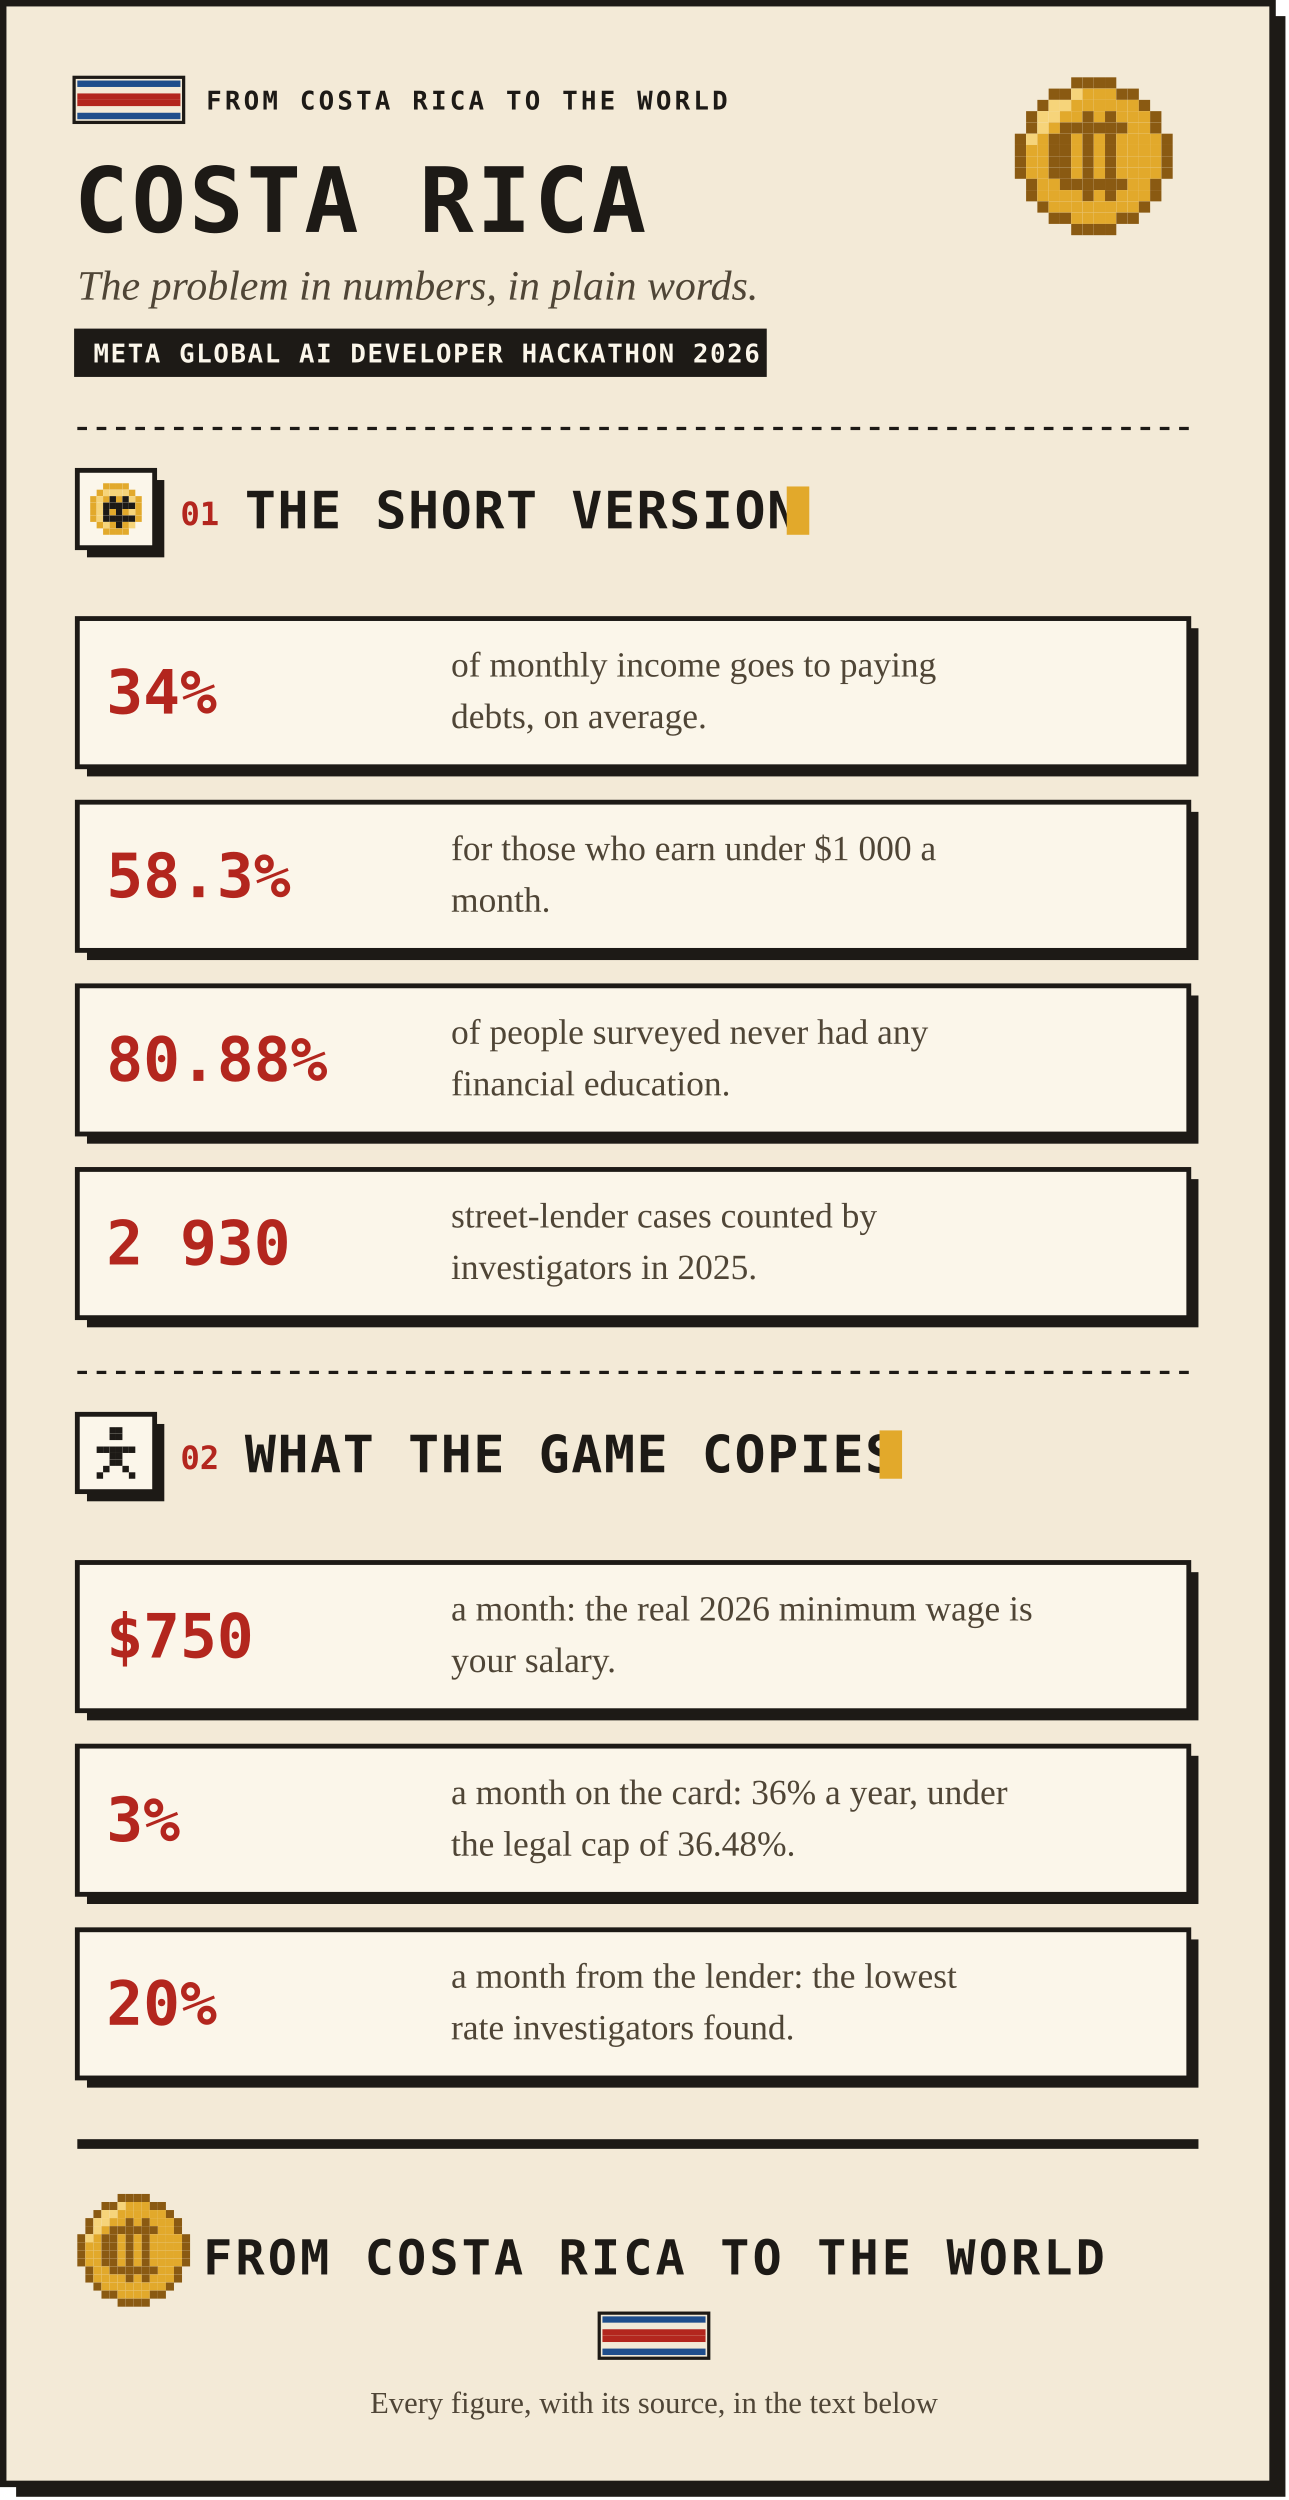
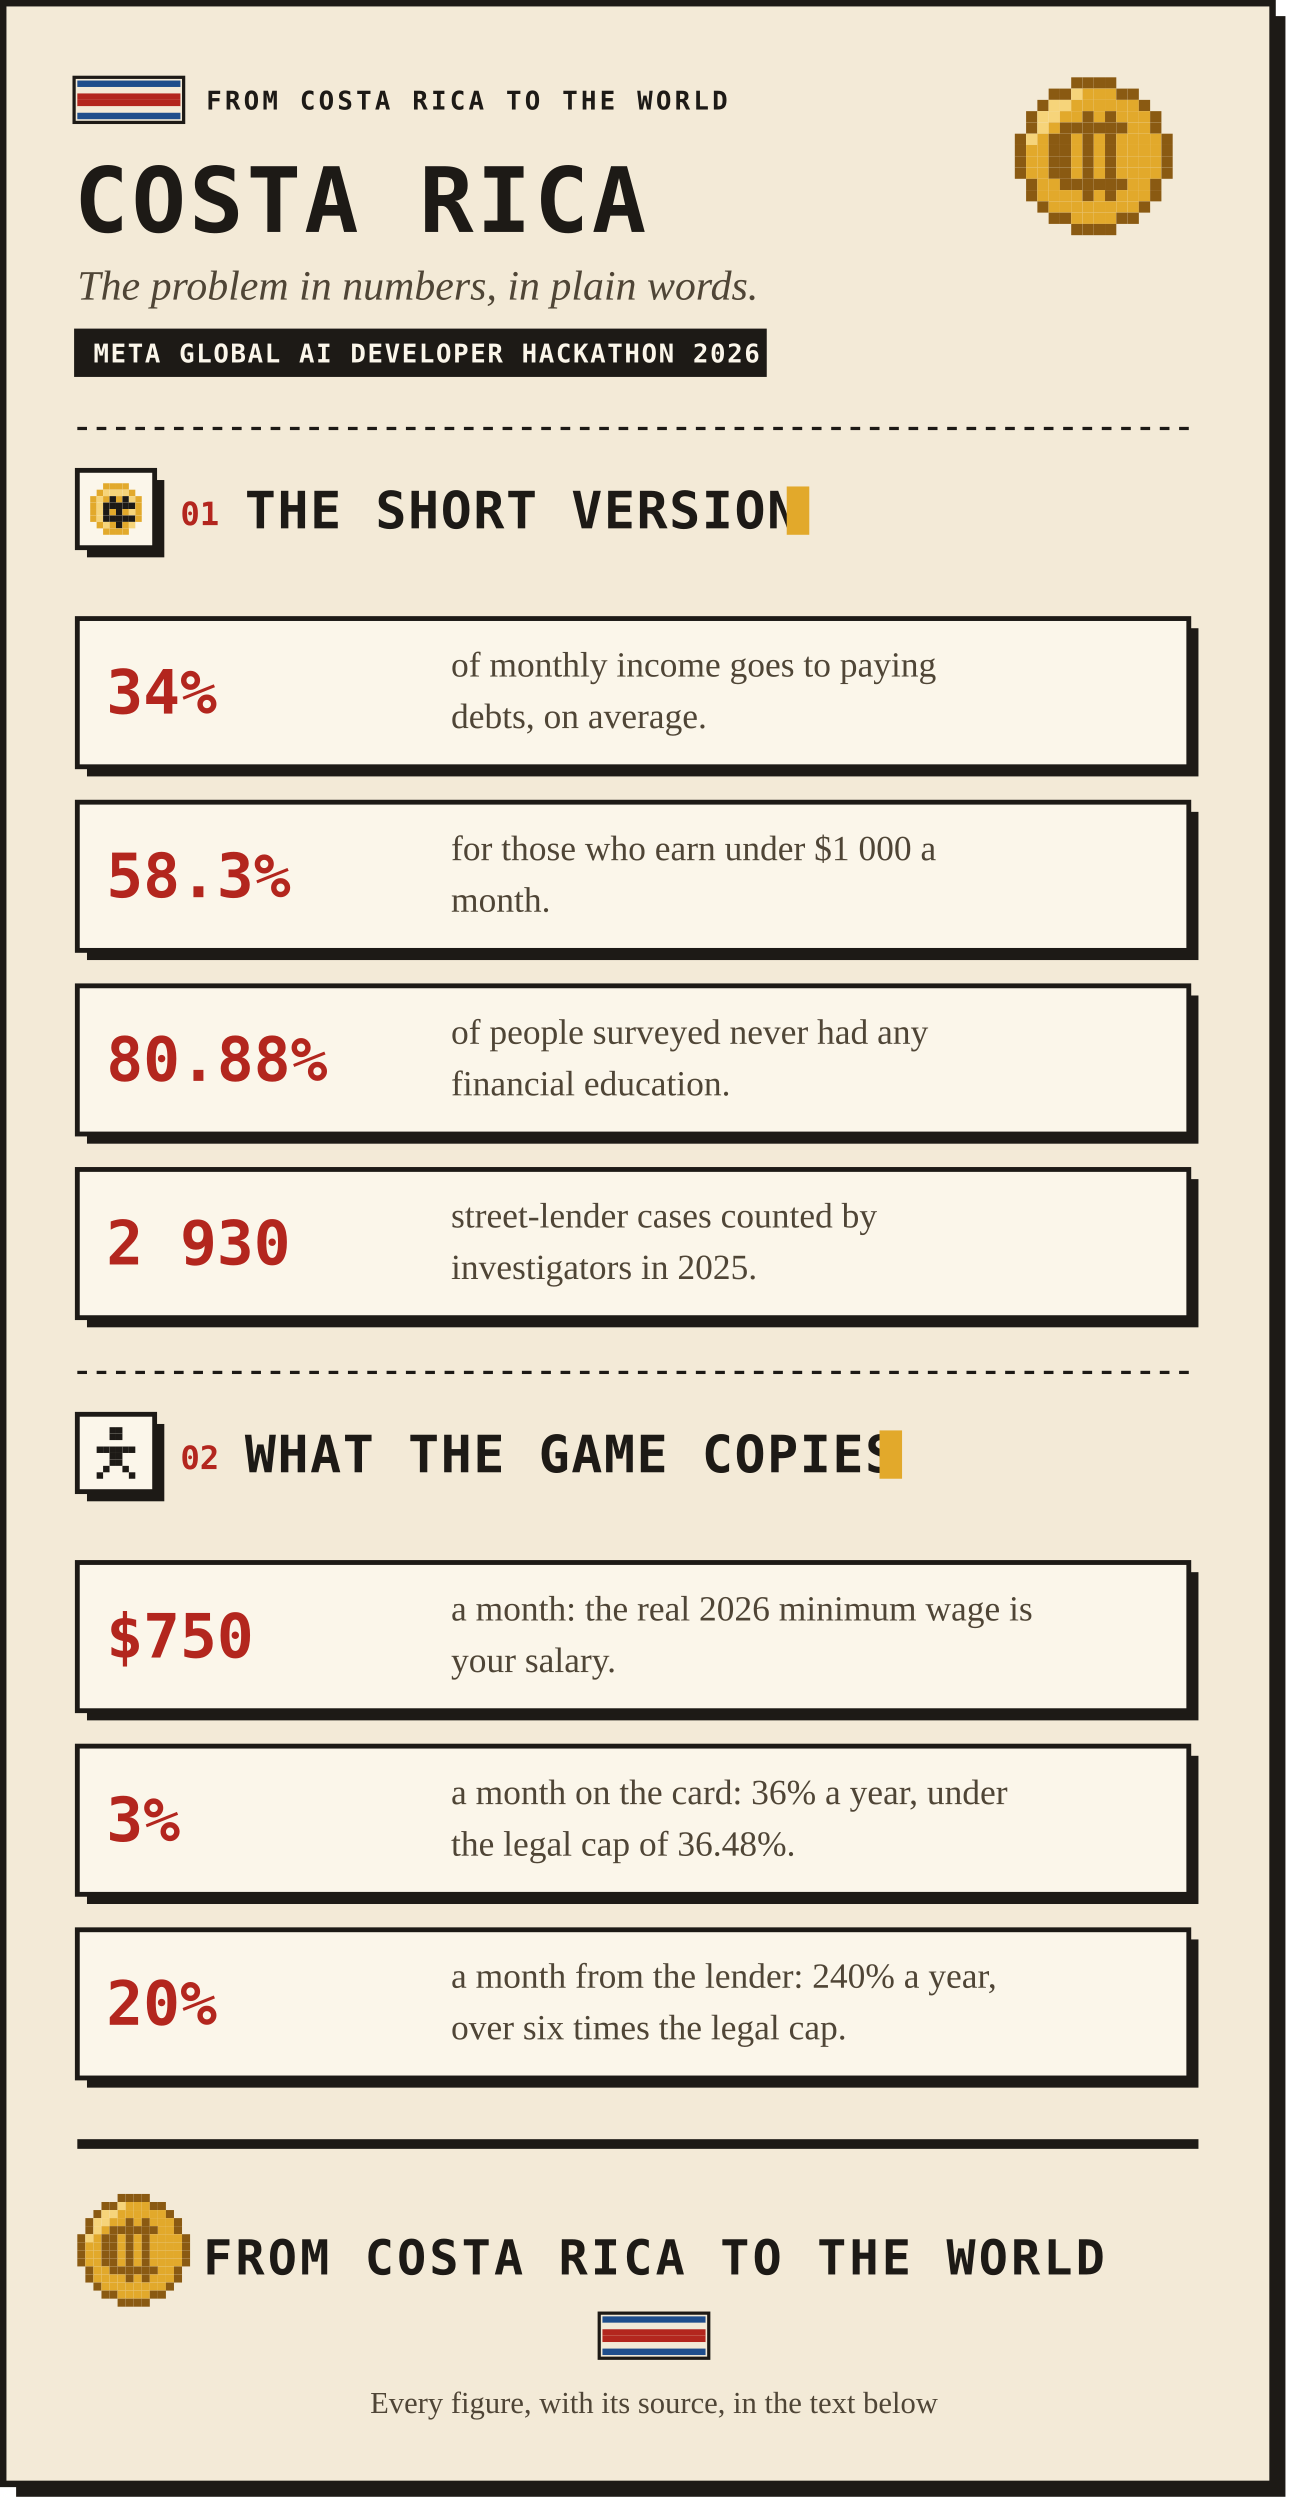
<svg xmlns="http://www.w3.org/2000/svg" viewBox="0 0 800 1552" width="800" height="1552" role="img" aria-labelledby="t d">
  <style>
    .title { font: 800 56px ui-monospace, "Cascadia Mono", Consolas, Menlo, "DejaVu Sans Mono", monospace; fill: #1d1a16; letter-spacing: 2px; }
    .tagline { font: italic 500 26px Georgia, "Iowan Old Style", "Times New Roman", serif; fill: #4f4536; }
    .kicker { font: 700 16px ui-monospace, "Cascadia Mono", Consolas, Menlo, "DejaVu Sans Mono", monospace; fill: #1d1a16; letter-spacing: 2px; }
    .event { font: 700 16px ui-monospace, "Cascadia Mono", Consolas, Menlo, "DejaVu Sans Mono", monospace; fill: #fbf6ea; letter-spacing: 1px; }
    .h { font: 800 32px ui-monospace, "Cascadia Mono", Consolas, Menlo, "DejaVu Sans Mono", monospace; fill: #1d1a16; letter-spacing: 1px; }
    .num { font: 700 20px ui-monospace, "Cascadia Mono", Consolas, Menlo, "DejaVu Sans Mono", monospace; fill: #b3261e; }
    .label { font: 800 24px ui-monospace, "Cascadia Mono", Consolas, Menlo, "DejaVu Sans Mono", monospace; fill: #1d1a16; }
    .label-sm { font: 800 22px ui-monospace, "Cascadia Mono", Consolas, Menlo, "DejaVu Sans Mono", monospace; fill: #1d1a16; }
    .body { font: 500 24px Georgia, "Iowan Old Style", "Times New Roman", serif; fill: #1d1a16; }
    .detail { font: 500 22px Georgia, "Iowan Old Style", "Times New Roman", serif; fill: #4f4536; }
    .detail-sm { font: 500 19px Georgia, "Iowan Old Style", "Times New Roman", serif; fill: #4f4536; }
    .step { font: 700 15px ui-monospace, "Cascadia Mono", Consolas, Menlo, "DejaVu Sans Mono", monospace; fill: #b3261e; }
    .pct { font: 800 26px ui-monospace, "Cascadia Mono", Consolas, Menlo, "DejaVu Sans Mono", monospace; fill: #b3261e; }
    .stat { font: 800 38px ui-monospace, "Cascadia Mono", Consolas, Menlo, "DejaVu Sans Mono", monospace; fill: #b3261e; }
    .stamp { font: 800 18px ui-monospace, "Cascadia Mono", Consolas, Menlo, "DejaVu Sans Mono", monospace; fill: #b3261e; letter-spacing: 2px; }
    .chip { font: 800 15px ui-monospace, "Cascadia Mono", Consolas, Menlo, "DejaVu Sans Mono", monospace; letter-spacing: 1px; }
    .code { font: 600 20px ui-monospace, "Cascadia Mono", Consolas, Menlo, "DejaVu Sans Mono", monospace; fill: #fbf6ea; }
    .prompt { font: 800 20px ui-monospace, "Cascadia Mono", Consolas, Menlo, "DejaVu Sans Mono", monospace; fill: #e2a92b; }
    .rule { font: 500 21px Georgia, "Iowan Old Style", "Times New Roman", serif; fill: #1d1a16; }
    .big { font: 800 30px ui-monospace, "Cascadia Mono", Consolas, Menlo, "DejaVu Sans Mono", monospace; fill: #1d1a16; letter-spacing: 2px; }
    .strong { font-weight: 700; }
    .blink { animation: blink 1s steps(1) infinite; }
    .bob { animation: bob 1.2s steps(1) infinite; }
    .node { animation: active 8s steps(1) infinite; }
    .n2 { animation-delay: 2s; }
    .n3 { animation-delay: 4s; }
    .n4 { animation-delay: 6s; }
    .runner { animation: run 8s steps(48) -1s infinite; }
    .seg { animation: flash 0.25s steps(1) 1; }
    .p1 { animation: p1 3s steps(30) infinite; }
    .p2 { animation: p2 4s steps(40) infinite; }
    .p3 { animation: p3 4s steps(40) 1.3s infinite; }
    .p4 { animation: p4 4s steps(40) 2.6s infinite; }
    @keyframes blink { 50% { opacity: 0; } }
    @keyframes bob { 50% { transform: translateY(-6px); } }
    @keyframes active { 0% { fill: #e2a92b; } 25% { fill: #fbf6ea; } }
    @keyframes run { 0% { transform: translateX(0); } 100% { transform: translateX(720px); } }
    @keyframes flash { 0% { fill: #f6d47a; } 100% { fill: #e2a92b; } }
    @keyframes p1 { 0% { transform: translate(0, 0); } 50% { transform: translate(56px, 0); } 100% { transform: translate(0, 0); } }
    @keyframes p2 { 0% { transform: translate(0, 0); } 30% { transform: translate(0, 52px); } 100% { transform: translate(-456px, 52px); } }
    @keyframes p3 { 0% { transform: translate(0, 0); } 60% { transform: translate(0, 52px); } 100% { transform: translate(-200px, 52px); } }
    @keyframes p4 { 0% { transform: translate(0, 0); } 40% { transform: translate(0, 52px); } 100% { transform: translate(56px, 52px); } }
    @media (prefers-reduced-motion: reduce) {
      * { animation: none !important; }
      .hide-still { opacity: 0; }
    }
  </style>
  <rect x="10" y="10" width="788" height="1540" fill="#1d1a16" />
  <rect x="2" y="2" width="788" height="1540" fill="#f3ead7" stroke="#1d1a16" stroke-width="4" />
  <g transform="translate(0 8)">
    <rect x="46" y="40" width="68" height="28" fill="none" stroke="#1d1a16" stroke-width="2" />
    <rect x="48" y="42" width="64" height="4" fill="#1f4e8c" />
    <rect x="48" y="46" width="64" height="4" fill="#f3ead7" />
    <rect x="48" y="50" width="64" height="4" fill="#b3261e" />
    <rect x="48" y="54" width="64" height="4" fill="#b3261e" />
    <rect x="48" y="58" width="64" height="4" fill="#f3ead7" />
    <rect x="48" y="62" width="64" height="4" fill="#1f4e8c" />
    <text class="kicker" x="128" y="60">FROM COSTA RICA TO THE WORLD</text>
    <text class="title" x="46" y="136">COSTA RICA</text>
    <text class="tagline" x="48" y="178">The problem in numbers, in plain words.</text>
    <rect x="46" y="196" width="430" height="30" fill="#1d1a16" />
    <text class="event" x="58" y="217">META GLOBAL AI DEVELOPER HACKATHON 2026</text>
    <g class="bob">
      <rect x="665" y="40" width="7" height="7" fill="#8a5a12" />
      <rect x="672" y="40" width="7" height="7" fill="#8a5a12" />
      <rect x="679" y="40" width="7" height="7" fill="#8a5a12" />
      <rect x="686" y="40" width="7" height="7" fill="#8a5a12" />
      <rect x="651" y="47" width="7" height="7" fill="#8a5a12" />
      <rect x="658" y="47" width="7" height="7" fill="#8a5a12" />
      <rect x="665" y="47" width="7" height="7" fill="#f6d47a" />
      <rect x="672" y="47" width="7" height="7" fill="#e2a92b" />
      <rect x="679" y="47" width="7" height="7" fill="#e2a92b" />
      <rect x="686" y="47" width="7" height="7" fill="#e2a92b" />
      <rect x="693" y="47" width="7" height="7" fill="#8a5a12" />
      <rect x="700" y="47" width="7" height="7" fill="#8a5a12" />
      <rect x="644" y="54" width="7" height="7" fill="#8a5a12" />
      <rect x="651" y="54" width="7" height="7" fill="#f6d47a" />
      <rect x="658" y="54" width="7" height="7" fill="#f6d47a" />
      <rect x="665" y="54" width="7" height="7" fill="#e2a92b" />
      <rect x="672" y="54" width="7" height="7" fill="#e2a92b" />
      <rect x="679" y="54" width="7" height="7" fill="#e2a92b" />
      <rect x="686" y="54" width="7" height="7" fill="#e2a92b" />
      <rect x="693" y="54" width="7" height="7" fill="#e2a92b" />
      <rect x="700" y="54" width="7" height="7" fill="#e2a92b" />
      <rect x="707" y="54" width="7" height="7" fill="#8a5a12" />
      <rect x="637" y="61" width="7" height="7" fill="#8a5a12" />
      <rect x="644" y="61" width="7" height="7" fill="#f6d47a" />
      <rect x="651" y="61" width="7" height="7" fill="#f6d47a" />
      <rect x="658" y="61" width="7" height="7" fill="#e2a92b" />
      <rect x="665" y="61" width="7" height="7" fill="#e2a92b" />
      <rect x="672" y="61" width="7" height="7" fill="#8a5a12" />
      <rect x="679" y="61" width="7" height="7" fill="#e2a92b" />
      <rect x="686" y="61" width="7" height="7" fill="#8a5a12" />
      <rect x="693" y="61" width="7" height="7" fill="#e2a92b" />
      <rect x="700" y="61" width="7" height="7" fill="#e2a92b" />
      <rect x="707" y="61" width="7" height="7" fill="#e2a92b" />
      <rect x="714" y="61" width="7" height="7" fill="#8a5a12" />
      <rect x="637" y="68" width="7" height="7" fill="#8a5a12" />
      <rect x="644" y="68" width="7" height="7" fill="#f6d47a" />
      <rect x="651" y="68" width="7" height="7" fill="#e2a92b" />
      <rect x="658" y="68" width="7" height="7" fill="#8a5a12" />
      <rect x="665" y="68" width="7" height="7" fill="#8a5a12" />
      <rect x="672" y="68" width="7" height="7" fill="#8a5a12" />
      <rect x="679" y="68" width="7" height="7" fill="#8a5a12" />
      <rect x="686" y="68" width="7" height="7" fill="#8a5a12" />
      <rect x="693" y="68" width="7" height="7" fill="#8a5a12" />
      <rect x="700" y="68" width="7" height="7" fill="#e2a92b" />
      <rect x="707" y="68" width="7" height="7" fill="#e2a92b" />
      <rect x="714" y="68" width="7" height="7" fill="#8a5a12" />
      <rect x="630" y="75" width="7" height="7" fill="#8a5a12" />
      <rect x="637" y="75" width="7" height="7" fill="#f6d47a" />
      <rect x="644" y="75" width="7" height="7" fill="#e2a92b" />
      <rect x="651" y="75" width="7" height="7" fill="#8a5a12" />
      <rect x="658" y="75" width="7" height="7" fill="#8a5a12" />
      <rect x="665" y="75" width="7" height="7" fill="#e2a92b" />
      <rect x="672" y="75" width="7" height="7" fill="#8a5a12" />
      <rect x="679" y="75" width="7" height="7" fill="#e2a92b" />
      <rect x="686" y="75" width="7" height="7" fill="#8a5a12" />
      <rect x="693" y="75" width="7" height="7" fill="#e2a92b" />
      <rect x="700" y="75" width="7" height="7" fill="#e2a92b" />
      <rect x="707" y="75" width="7" height="7" fill="#e2a92b" />
      <rect x="714" y="75" width="7" height="7" fill="#e2a92b" />
      <rect x="721" y="75" width="7" height="7" fill="#8a5a12" />
      <rect x="630" y="82" width="7" height="7" fill="#8a5a12" />
      <rect x="637" y="82" width="7" height="7" fill="#e2a92b" />
      <rect x="644" y="82" width="7" height="7" fill="#e2a92b" />
      <rect x="651" y="82" width="7" height="7" fill="#8a5a12" />
      <rect x="658" y="82" width="7" height="7" fill="#8a5a12" />
      <rect x="665" y="82" width="7" height="7" fill="#e2a92b" />
      <rect x="672" y="82" width="7" height="7" fill="#8a5a12" />
      <rect x="679" y="82" width="7" height="7" fill="#e2a92b" />
      <rect x="686" y="82" width="7" height="7" fill="#8a5a12" />
      <rect x="693" y="82" width="7" height="7" fill="#e2a92b" />
      <rect x="700" y="82" width="7" height="7" fill="#e2a92b" />
      <rect x="707" y="82" width="7" height="7" fill="#e2a92b" />
      <rect x="714" y="82" width="7" height="7" fill="#e2a92b" />
      <rect x="721" y="82" width="7" height="7" fill="#8a5a12" />
      <rect x="630" y="89" width="7" height="7" fill="#8a5a12" />
      <rect x="637" y="89" width="7" height="7" fill="#e2a92b" />
      <rect x="644" y="89" width="7" height="7" fill="#e2a92b" />
      <rect x="651" y="89" width="7" height="7" fill="#8a5a12" />
      <rect x="658" y="89" width="7" height="7" fill="#8a5a12" />
      <rect x="665" y="89" width="7" height="7" fill="#e2a92b" />
      <rect x="672" y="89" width="7" height="7" fill="#8a5a12" />
      <rect x="679" y="89" width="7" height="7" fill="#e2a92b" />
      <rect x="686" y="89" width="7" height="7" fill="#8a5a12" />
      <rect x="693" y="89" width="7" height="7" fill="#e2a92b" />
      <rect x="700" y="89" width="7" height="7" fill="#e2a92b" />
      <rect x="707" y="89" width="7" height="7" fill="#e2a92b" />
      <rect x="714" y="89" width="7" height="7" fill="#e2a92b" />
      <rect x="721" y="89" width="7" height="7" fill="#8a5a12" />
      <rect x="630" y="96" width="7" height="7" fill="#8a5a12" />
      <rect x="637" y="96" width="7" height="7" fill="#e2a92b" />
      <rect x="644" y="96" width="7" height="7" fill="#e2a92b" />
      <rect x="651" y="96" width="7" height="7" fill="#8a5a12" />
      <rect x="658" y="96" width="7" height="7" fill="#8a5a12" />
      <rect x="665" y="96" width="7" height="7" fill="#e2a92b" />
      <rect x="672" y="96" width="7" height="7" fill="#8a5a12" />
      <rect x="679" y="96" width="7" height="7" fill="#e2a92b" />
      <rect x="686" y="96" width="7" height="7" fill="#8a5a12" />
      <rect x="693" y="96" width="7" height="7" fill="#e2a92b" />
      <rect x="700" y="96" width="7" height="7" fill="#e2a92b" />
      <rect x="707" y="96" width="7" height="7" fill="#e2a92b" />
      <rect x="714" y="96" width="7" height="7" fill="#e2a92b" />
      <rect x="721" y="96" width="7" height="7" fill="#8a5a12" />
      <rect x="637" y="103" width="7" height="7" fill="#8a5a12" />
      <rect x="644" y="103" width="7" height="7" fill="#e2a92b" />
      <rect x="651" y="103" width="7" height="7" fill="#e2a92b" />
      <rect x="658" y="103" width="7" height="7" fill="#8a5a12" />
      <rect x="665" y="103" width="7" height="7" fill="#8a5a12" />
      <rect x="672" y="103" width="7" height="7" fill="#8a5a12" />
      <rect x="679" y="103" width="7" height="7" fill="#8a5a12" />
      <rect x="686" y="103" width="7" height="7" fill="#8a5a12" />
      <rect x="693" y="103" width="7" height="7" fill="#8a5a12" />
      <rect x="700" y="103" width="7" height="7" fill="#e2a92b" />
      <rect x="707" y="103" width="7" height="7" fill="#e2a92b" />
      <rect x="714" y="103" width="7" height="7" fill="#8a5a12" />
      <rect x="637" y="110" width="7" height="7" fill="#8a5a12" />
      <rect x="644" y="110" width="7" height="7" fill="#e2a92b" />
      <rect x="651" y="110" width="7" height="7" fill="#e2a92b" />
      <rect x="658" y="110" width="7" height="7" fill="#e2a92b" />
      <rect x="665" y="110" width="7" height="7" fill="#e2a92b" />
      <rect x="672" y="110" width="7" height="7" fill="#8a5a12" />
      <rect x="679" y="110" width="7" height="7" fill="#e2a92b" />
      <rect x="686" y="110" width="7" height="7" fill="#8a5a12" />
      <rect x="693" y="110" width="7" height="7" fill="#e2a92b" />
      <rect x="700" y="110" width="7" height="7" fill="#e2a92b" />
      <rect x="707" y="110" width="7" height="7" fill="#e2a92b" />
      <rect x="714" y="110" width="7" height="7" fill="#8a5a12" />
      <rect x="644" y="117" width="7" height="7" fill="#8a5a12" />
      <rect x="651" y="117" width="7" height="7" fill="#e2a92b" />
      <rect x="658" y="117" width="7" height="7" fill="#e2a92b" />
      <rect x="665" y="117" width="7" height="7" fill="#e2a92b" />
      <rect x="672" y="117" width="7" height="7" fill="#e2a92b" />
      <rect x="679" y="117" width="7" height="7" fill="#e2a92b" />
      <rect x="686" y="117" width="7" height="7" fill="#e2a92b" />
      <rect x="693" y="117" width="7" height="7" fill="#e2a92b" />
      <rect x="700" y="117" width="7" height="7" fill="#e2a92b" />
      <rect x="707" y="117" width="7" height="7" fill="#8a5a12" />
      <rect x="651" y="124" width="7" height="7" fill="#8a5a12" />
      <rect x="658" y="124" width="7" height="7" fill="#8a5a12" />
      <rect x="665" y="124" width="7" height="7" fill="#e2a92b" />
      <rect x="672" y="124" width="7" height="7" fill="#e2a92b" />
      <rect x="679" y="124" width="7" height="7" fill="#e2a92b" />
      <rect x="686" y="124" width="7" height="7" fill="#e2a92b" />
      <rect x="693" y="124" width="7" height="7" fill="#8a5a12" />
      <rect x="700" y="124" width="7" height="7" fill="#8a5a12" />
      <rect x="665" y="131" width="7" height="7" fill="#8a5a12" />
      <rect x="672" y="131" width="7" height="7" fill="#8a5a12" />
      <rect x="679" y="131" width="7" height="7" fill="#8a5a12" />
      <rect x="686" y="131" width="7" height="7" fill="#8a5a12" />
    </g>
  </g>
  <g transform="translate(0 258)">
    <line x1="48" y1="8" x2="744" y2="8" stroke="#1d1a16" stroke-width="2" stroke-dasharray="6 6" />
    <rect x="54" y="40" width="48" height="48" fill="#1d1a16" />
    <rect x="48" y="34" width="48" height="48" fill="#fbf6ea" stroke="#1d1a16" stroke-width="3" />
    <rect x="64" y="42" width="4" height="4" fill="#e2a92b" />
    <rect x="68" y="42" width="4" height="4" fill="#e2a92b" />
    <rect x="72" y="42" width="4" height="4" fill="#e2a92b" />
    <rect x="76" y="42" width="4" height="4" fill="#e2a92b" />
    <rect x="60" y="46" width="4" height="4" fill="#e2a92b" />
    <rect x="64" y="46" width="4" height="4" fill="#f6d47a" />
    <rect x="68" y="46" width="4" height="4" fill="#f6d47a" />
    <rect x="72" y="46" width="4" height="4" fill="#f6d47a" />
    <rect x="76" y="46" width="4" height="4" fill="#f6d47a" />
    <rect x="80" y="46" width="4" height="4" fill="#e2a92b" />
    <rect x="56" y="50" width="4" height="4" fill="#e2a92b" />
    <rect x="60" y="50" width="4" height="4" fill="#f6d47a" />
    <rect x="64" y="50" width="4" height="4" fill="#e2a92b" />
    <rect x="68" y="50" width="4" height="4" fill="#1d1a16" />
    <rect x="72" y="50" width="4" height="4" fill="#e2a92b" />
    <rect x="76" y="50" width="4" height="4" fill="#1d1a16" />
    <rect x="80" y="50" width="4" height="4" fill="#f6d47a" />
    <rect x="84" y="50" width="4" height="4" fill="#e2a92b" />
    <rect x="56" y="54" width="4" height="4" fill="#e2a92b" />
    <rect x="60" y="54" width="4" height="4" fill="#f6d47a" />
    <rect x="64" y="54" width="4" height="4" fill="#1d1a16" />
    <rect x="68" y="54" width="4" height="4" fill="#1d1a16" />
    <rect x="72" y="54" width="4" height="4" fill="#1d1a16" />
    <rect x="76" y="54" width="4" height="4" fill="#1d1a16" />
    <rect x="80" y="54" width="4" height="4" fill="#1d1a16" />
    <rect x="84" y="54" width="4" height="4" fill="#e2a92b" />
    <rect x="56" y="58" width="4" height="4" fill="#e2a92b" />
    <rect x="60" y="58" width="4" height="4" fill="#f6d47a" />
    <rect x="64" y="58" width="4" height="4" fill="#1d1a16" />
    <rect x="68" y="58" width="4" height="4" fill="#e2a92b" />
    <rect x="72" y="58" width="4" height="4" fill="#1d1a16" />
    <rect x="76" y="58" width="4" height="4" fill="#e2a92b" />
    <rect x="80" y="58" width="4" height="4" fill="#f6d47a" />
    <rect x="84" y="58" width="4" height="4" fill="#e2a92b" />
    <rect x="56" y="62" width="4" height="4" fill="#e2a92b" />
    <rect x="60" y="62" width="4" height="4" fill="#f6d47a" />
    <rect x="64" y="62" width="4" height="4" fill="#1d1a16" />
    <rect x="68" y="62" width="4" height="4" fill="#1d1a16" />
    <rect x="72" y="62" width="4" height="4" fill="#1d1a16" />
    <rect x="76" y="62" width="4" height="4" fill="#1d1a16" />
    <rect x="80" y="62" width="4" height="4" fill="#1d1a16" />
    <rect x="84" y="62" width="4" height="4" fill="#e2a92b" />
    <rect x="60" y="66" width="4" height="4" fill="#e2a92b" />
    <rect x="64" y="66" width="4" height="4" fill="#f6d47a" />
    <rect x="68" y="66" width="4" height="4" fill="#e2a92b" />
    <rect x="72" y="66" width="4" height="4" fill="#1d1a16" />
    <rect x="76" y="66" width="4" height="4" fill="#e2a92b" />
    <rect x="80" y="66" width="4" height="4" fill="#f6d47a" />
    <rect x="64" y="70" width="4" height="4" fill="#e2a92b" />
    <rect x="68" y="70" width="4" height="4" fill="#e2a92b" />
    <rect x="72" y="70" width="4" height="4" fill="#e2a92b" />
    <rect x="76" y="70" width="4" height="4" fill="#e2a92b" />
    <text class="num" x="112" y="68">01</text>
    <text class="h" x="152" y="70">THE SHORT VERSION</text>
    <rect class="blink" x="488.4" y="44" width="14" height="30" fill="#e2a92b" />
  </g>
  <g transform="translate(0 368)">
    <rect x="54" y="22" width="690" height="92" fill="#1d1a16" />
    <rect x="48" y="16" width="690" height="92" fill="#fbf6ea" stroke="#1d1a16" stroke-width="3" />
    <text class="stat" x="66" y="75">34%</text>
    <text class="detail" x="280" y="52">of monthly income goes to paying</text>
    <text class="detail" x="280" y="84">debts, on average.</text>
    <rect x="54" y="136" width="690" height="92" fill="#1d1a16" />
    <rect x="48" y="130" width="690" height="92" fill="#fbf6ea" stroke="#1d1a16" stroke-width="3" />
    <text class="stat" x="66" y="189">58.3%</text>
    <text class="detail" x="280" y="166">for those who earn under $1 000 a</text>
    <text class="detail" x="280" y="198">month.</text>
    <rect x="54" y="250" width="690" height="92" fill="#1d1a16" />
    <rect x="48" y="244" width="690" height="92" fill="#fbf6ea" stroke="#1d1a16" stroke-width="3" />
    <text class="stat" x="66" y="303">80.88%</text>
    <text class="detail" x="280" y="280">of people surveyed never had any</text>
    <text class="detail" x="280" y="312">financial education.</text>
    <rect x="54" y="364" width="690" height="92" fill="#1d1a16" />
    <rect x="48" y="358" width="690" height="92" fill="#fbf6ea" stroke="#1d1a16" stroke-width="3" />
    <text class="stat" x="66" y="417">2 930</text>
    <text class="detail" x="280" y="394">street-lender cases counted by</text>
    <text class="detail" x="280" y="426">investigators in 2025.</text>
  </g>
  <g transform="translate(0 844)">
    <line x1="48" y1="8" x2="744" y2="8" stroke="#1d1a16" stroke-width="2" stroke-dasharray="6 6" />
    <rect x="54" y="40" width="48" height="48" fill="#1d1a16" />
    <rect x="48" y="34" width="48" height="48" fill="#fbf6ea" stroke="#1d1a16" stroke-width="3" />
    <rect x="68" y="42" width="4" height="4" fill="#1d1a16" />
    <rect x="72" y="42" width="4" height="4" fill="#1d1a16" />
    <rect x="68" y="46" width="4" height="4" fill="#1d1a16" />
    <rect x="72" y="46" width="4" height="4" fill="#1d1a16" />
    <rect x="60" y="54" width="4" height="4" fill="#1d1a16" />
    <rect x="64" y="54" width="4" height="4" fill="#1d1a16" />
    <rect x="68" y="54" width="4" height="4" fill="#1d1a16" />
    <rect x="72" y="54" width="4" height="4" fill="#1d1a16" />
    <rect x="76" y="54" width="4" height="4" fill="#1d1a16" />
    <rect x="80" y="54" width="4" height="4" fill="#1d1a16" />
    <rect x="68" y="58" width="4" height="4" fill="#1d1a16" />
    <rect x="72" y="58" width="4" height="4" fill="#1d1a16" />
    <rect x="68" y="62" width="4" height="4" fill="#1d1a16" />
    <rect x="72" y="62" width="4" height="4" fill="#1d1a16" />
    <rect x="64" y="66" width="4" height="4" fill="#1d1a16" />
    <rect x="76" y="66" width="4" height="4" fill="#1d1a16" />
    <rect x="60" y="70" width="4" height="4" fill="#1d1a16" />
    <rect x="80" y="70" width="4" height="4" fill="#1d1a16" />
    <text class="num" x="112" y="68">02</text>
    <text class="h" x="152" y="70">WHAT THE GAME COPIES</text>
    <rect class="blink" x="546" y="44" width="14" height="30" fill="#e2a92b" />
  </g>
  <g transform="translate(0 954)">
    <rect x="54" y="22" width="690" height="92" fill="#1d1a16" />
    <rect x="48" y="16" width="690" height="92" fill="#fbf6ea" stroke="#1d1a16" stroke-width="3" />
    <text class="stat" x="66" y="75">$750</text>
    <text class="detail" x="280" y="52">a month: the real 2026 minimum wage is</text>
    <text class="detail" x="280" y="84">your salary.</text>
    <rect x="54" y="136" width="690" height="92" fill="#1d1a16" />
    <rect x="48" y="130" width="690" height="92" fill="#fbf6ea" stroke="#1d1a16" stroke-width="3" />
    <text class="stat" x="66" y="189">3%</text>
    <text class="detail" x="280" y="166">a month on the card: 36% a year, under</text>
    <text class="detail" x="280" y="198">the legal cap of 36.48%.</text>
    <rect x="54" y="250" width="690" height="92" fill="#1d1a16" />
    <rect x="48" y="244" width="690" height="92" fill="#fbf6ea" stroke="#1d1a16" stroke-width="3" />
    <text class="stat" x="66" y="303">20%</text>
-     <text class="detail" x="280" y="280">a month from the lender: the lowest</text>
-     <text class="detail" x="280" y="312">rate investigators found.</text>
+     <text class="detail" x="280" y="280">a month from the lender: 240% a year,</text>
+     <text class="detail" x="280" y="312">over six times the legal cap.</text>
  </g>
  <g transform="translate(0 1316)">
    <rect x="48" y="12" width="696" height="6" fill="#1d1a16" />
    <g class="bob">
      <rect x="73" y="46" width="5" height="5" fill="#8a5a12" />
      <rect x="78" y="46" width="5" height="5" fill="#8a5a12" />
      <rect x="83" y="46" width="5" height="5" fill="#8a5a12" />
      <rect x="88" y="46" width="5" height="5" fill="#8a5a12" />
      <rect x="63" y="51" width="5" height="5" fill="#8a5a12" />
      <rect x="68" y="51" width="5" height="5" fill="#8a5a12" />
      <rect x="73" y="51" width="5" height="5" fill="#f6d47a" />
      <rect x="78" y="51" width="5" height="5" fill="#e2a92b" />
      <rect x="83" y="51" width="5" height="5" fill="#e2a92b" />
      <rect x="88" y="51" width="5" height="5" fill="#e2a92b" />
      <rect x="93" y="51" width="5" height="5" fill="#8a5a12" />
      <rect x="98" y="51" width="5" height="5" fill="#8a5a12" />
      <rect x="58" y="56" width="5" height="5" fill="#8a5a12" />
      <rect x="63" y="56" width="5" height="5" fill="#f6d47a" />
      <rect x="68" y="56" width="5" height="5" fill="#f6d47a" />
      <rect x="73" y="56" width="5" height="5" fill="#e2a92b" />
      <rect x="78" y="56" width="5" height="5" fill="#e2a92b" />
      <rect x="83" y="56" width="5" height="5" fill="#e2a92b" />
      <rect x="88" y="56" width="5" height="5" fill="#e2a92b" />
      <rect x="93" y="56" width="5" height="5" fill="#e2a92b" />
      <rect x="98" y="56" width="5" height="5" fill="#e2a92b" />
      <rect x="103" y="56" width="5" height="5" fill="#8a5a12" />
      <rect x="53" y="61" width="5" height="5" fill="#8a5a12" />
      <rect x="58" y="61" width="5" height="5" fill="#f6d47a" />
      <rect x="63" y="61" width="5" height="5" fill="#f6d47a" />
      <rect x="68" y="61" width="5" height="5" fill="#e2a92b" />
      <rect x="73" y="61" width="5" height="5" fill="#e2a92b" />
      <rect x="78" y="61" width="5" height="5" fill="#8a5a12" />
      <rect x="83" y="61" width="5" height="5" fill="#e2a92b" />
      <rect x="88" y="61" width="5" height="5" fill="#8a5a12" />
      <rect x="93" y="61" width="5" height="5" fill="#e2a92b" />
      <rect x="98" y="61" width="5" height="5" fill="#e2a92b" />
      <rect x="103" y="61" width="5" height="5" fill="#e2a92b" />
      <rect x="108" y="61" width="5" height="5" fill="#8a5a12" />
      <rect x="53" y="66" width="5" height="5" fill="#8a5a12" />
      <rect x="58" y="66" width="5" height="5" fill="#f6d47a" />
      <rect x="63" y="66" width="5" height="5" fill="#e2a92b" />
      <rect x="68" y="66" width="5" height="5" fill="#8a5a12" />
      <rect x="73" y="66" width="5" height="5" fill="#8a5a12" />
      <rect x="78" y="66" width="5" height="5" fill="#8a5a12" />
      <rect x="83" y="66" width="5" height="5" fill="#8a5a12" />
      <rect x="88" y="66" width="5" height="5" fill="#8a5a12" />
      <rect x="93" y="66" width="5" height="5" fill="#8a5a12" />
      <rect x="98" y="66" width="5" height="5" fill="#e2a92b" />
      <rect x="103" y="66" width="5" height="5" fill="#e2a92b" />
      <rect x="108" y="66" width="5" height="5" fill="#8a5a12" />
      <rect x="48" y="71" width="5" height="5" fill="#8a5a12" />
      <rect x="53" y="71" width="5" height="5" fill="#f6d47a" />
      <rect x="58" y="71" width="5" height="5" fill="#e2a92b" />
      <rect x="63" y="71" width="5" height="5" fill="#8a5a12" />
      <rect x="68" y="71" width="5" height="5" fill="#8a5a12" />
      <rect x="73" y="71" width="5" height="5" fill="#e2a92b" />
      <rect x="78" y="71" width="5" height="5" fill="#8a5a12" />
      <rect x="83" y="71" width="5" height="5" fill="#e2a92b" />
      <rect x="88" y="71" width="5" height="5" fill="#8a5a12" />
      <rect x="93" y="71" width="5" height="5" fill="#e2a92b" />
      <rect x="98" y="71" width="5" height="5" fill="#e2a92b" />
      <rect x="103" y="71" width="5" height="5" fill="#e2a92b" />
      <rect x="108" y="71" width="5" height="5" fill="#e2a92b" />
      <rect x="113" y="71" width="5" height="5" fill="#8a5a12" />
      <rect x="48" y="76" width="5" height="5" fill="#8a5a12" />
      <rect x="53" y="76" width="5" height="5" fill="#e2a92b" />
      <rect x="58" y="76" width="5" height="5" fill="#e2a92b" />
      <rect x="63" y="76" width="5" height="5" fill="#8a5a12" />
      <rect x="68" y="76" width="5" height="5" fill="#8a5a12" />
      <rect x="73" y="76" width="5" height="5" fill="#e2a92b" />
      <rect x="78" y="76" width="5" height="5" fill="#8a5a12" />
      <rect x="83" y="76" width="5" height="5" fill="#e2a92b" />
      <rect x="88" y="76" width="5" height="5" fill="#8a5a12" />
      <rect x="93" y="76" width="5" height="5" fill="#e2a92b" />
      <rect x="98" y="76" width="5" height="5" fill="#e2a92b" />
      <rect x="103" y="76" width="5" height="5" fill="#e2a92b" />
      <rect x="108" y="76" width="5" height="5" fill="#e2a92b" />
      <rect x="113" y="76" width="5" height="5" fill="#8a5a12" />
      <rect x="48" y="81" width="5" height="5" fill="#8a5a12" />
      <rect x="53" y="81" width="5" height="5" fill="#e2a92b" />
      <rect x="58" y="81" width="5" height="5" fill="#e2a92b" />
      <rect x="63" y="81" width="5" height="5" fill="#8a5a12" />
      <rect x="68" y="81" width="5" height="5" fill="#8a5a12" />
      <rect x="73" y="81" width="5" height="5" fill="#e2a92b" />
      <rect x="78" y="81" width="5" height="5" fill="#8a5a12" />
      <rect x="83" y="81" width="5" height="5" fill="#e2a92b" />
      <rect x="88" y="81" width="5" height="5" fill="#8a5a12" />
      <rect x="93" y="81" width="5" height="5" fill="#e2a92b" />
      <rect x="98" y="81" width="5" height="5" fill="#e2a92b" />
      <rect x="103" y="81" width="5" height="5" fill="#e2a92b" />
      <rect x="108" y="81" width="5" height="5" fill="#e2a92b" />
      <rect x="113" y="81" width="5" height="5" fill="#8a5a12" />
      <rect x="48" y="86" width="5" height="5" fill="#8a5a12" />
      <rect x="53" y="86" width="5" height="5" fill="#e2a92b" />
      <rect x="58" y="86" width="5" height="5" fill="#e2a92b" />
      <rect x="63" y="86" width="5" height="5" fill="#8a5a12" />
      <rect x="68" y="86" width="5" height="5" fill="#8a5a12" />
      <rect x="73" y="86" width="5" height="5" fill="#e2a92b" />
      <rect x="78" y="86" width="5" height="5" fill="#8a5a12" />
      <rect x="83" y="86" width="5" height="5" fill="#e2a92b" />
      <rect x="88" y="86" width="5" height="5" fill="#8a5a12" />
      <rect x="93" y="86" width="5" height="5" fill="#e2a92b" />
      <rect x="98" y="86" width="5" height="5" fill="#e2a92b" />
      <rect x="103" y="86" width="5" height="5" fill="#e2a92b" />
      <rect x="108" y="86" width="5" height="5" fill="#e2a92b" />
      <rect x="113" y="86" width="5" height="5" fill="#8a5a12" />
      <rect x="53" y="91" width="5" height="5" fill="#8a5a12" />
      <rect x="58" y="91" width="5" height="5" fill="#e2a92b" />
      <rect x="63" y="91" width="5" height="5" fill="#e2a92b" />
      <rect x="68" y="91" width="5" height="5" fill="#8a5a12" />
      <rect x="73" y="91" width="5" height="5" fill="#8a5a12" />
      <rect x="78" y="91" width="5" height="5" fill="#8a5a12" />
      <rect x="83" y="91" width="5" height="5" fill="#8a5a12" />
      <rect x="88" y="91" width="5" height="5" fill="#8a5a12" />
      <rect x="93" y="91" width="5" height="5" fill="#8a5a12" />
      <rect x="98" y="91" width="5" height="5" fill="#e2a92b" />
      <rect x="103" y="91" width="5" height="5" fill="#e2a92b" />
      <rect x="108" y="91" width="5" height="5" fill="#8a5a12" />
      <rect x="53" y="96" width="5" height="5" fill="#8a5a12" />
      <rect x="58" y="96" width="5" height="5" fill="#e2a92b" />
      <rect x="63" y="96" width="5" height="5" fill="#e2a92b" />
      <rect x="68" y="96" width="5" height="5" fill="#e2a92b" />
      <rect x="73" y="96" width="5" height="5" fill="#e2a92b" />
      <rect x="78" y="96" width="5" height="5" fill="#8a5a12" />
      <rect x="83" y="96" width="5" height="5" fill="#e2a92b" />
      <rect x="88" y="96" width="5" height="5" fill="#8a5a12" />
      <rect x="93" y="96" width="5" height="5" fill="#e2a92b" />
      <rect x="98" y="96" width="5" height="5" fill="#e2a92b" />
      <rect x="103" y="96" width="5" height="5" fill="#e2a92b" />
      <rect x="108" y="96" width="5" height="5" fill="#8a5a12" />
      <rect x="58" y="101" width="5" height="5" fill="#8a5a12" />
      <rect x="63" y="101" width="5" height="5" fill="#e2a92b" />
      <rect x="68" y="101" width="5" height="5" fill="#e2a92b" />
      <rect x="73" y="101" width="5" height="5" fill="#e2a92b" />
      <rect x="78" y="101" width="5" height="5" fill="#e2a92b" />
      <rect x="83" y="101" width="5" height="5" fill="#e2a92b" />
      <rect x="88" y="101" width="5" height="5" fill="#e2a92b" />
      <rect x="93" y="101" width="5" height="5" fill="#e2a92b" />
      <rect x="98" y="101" width="5" height="5" fill="#e2a92b" />
      <rect x="103" y="101" width="5" height="5" fill="#8a5a12" />
      <rect x="63" y="106" width="5" height="5" fill="#8a5a12" />
      <rect x="68" y="106" width="5" height="5" fill="#8a5a12" />
      <rect x="73" y="106" width="5" height="5" fill="#e2a92b" />
      <rect x="78" y="106" width="5" height="5" fill="#e2a92b" />
      <rect x="83" y="106" width="5" height="5" fill="#e2a92b" />
      <rect x="88" y="106" width="5" height="5" fill="#e2a92b" />
      <rect x="93" y="106" width="5" height="5" fill="#8a5a12" />
      <rect x="98" y="106" width="5" height="5" fill="#8a5a12" />
      <rect x="73" y="111" width="5" height="5" fill="#8a5a12" />
      <rect x="78" y="111" width="5" height="5" fill="#8a5a12" />
      <rect x="83" y="111" width="5" height="5" fill="#8a5a12" />
      <rect x="88" y="111" width="5" height="5" fill="#8a5a12" />
    </g>
    <text class="big" x="406" y="96" text-anchor="middle">FROM COSTA RICA TO THE WORLD</text>
    <rect x="372" y="120" width="68" height="28" fill="none" stroke="#1d1a16" stroke-width="2" />
    <rect x="374" y="122" width="64" height="4" fill="#1f4e8c" />
    <rect x="374" y="126" width="64" height="4" fill="#f3ead7" />
    <rect x="374" y="130" width="64" height="4" fill="#b3261e" />
    <rect x="374" y="134" width="64" height="4" fill="#b3261e" />
    <rect x="374" y="138" width="64" height="4" fill="#f3ead7" />
    <rect x="374" y="142" width="64" height="4" fill="#1f4e8c" />
    <text class="detail-sm" x="406" y="182" text-anchor="middle">Every figure, with its source, in the text below</text>
  </g>
</svg>
